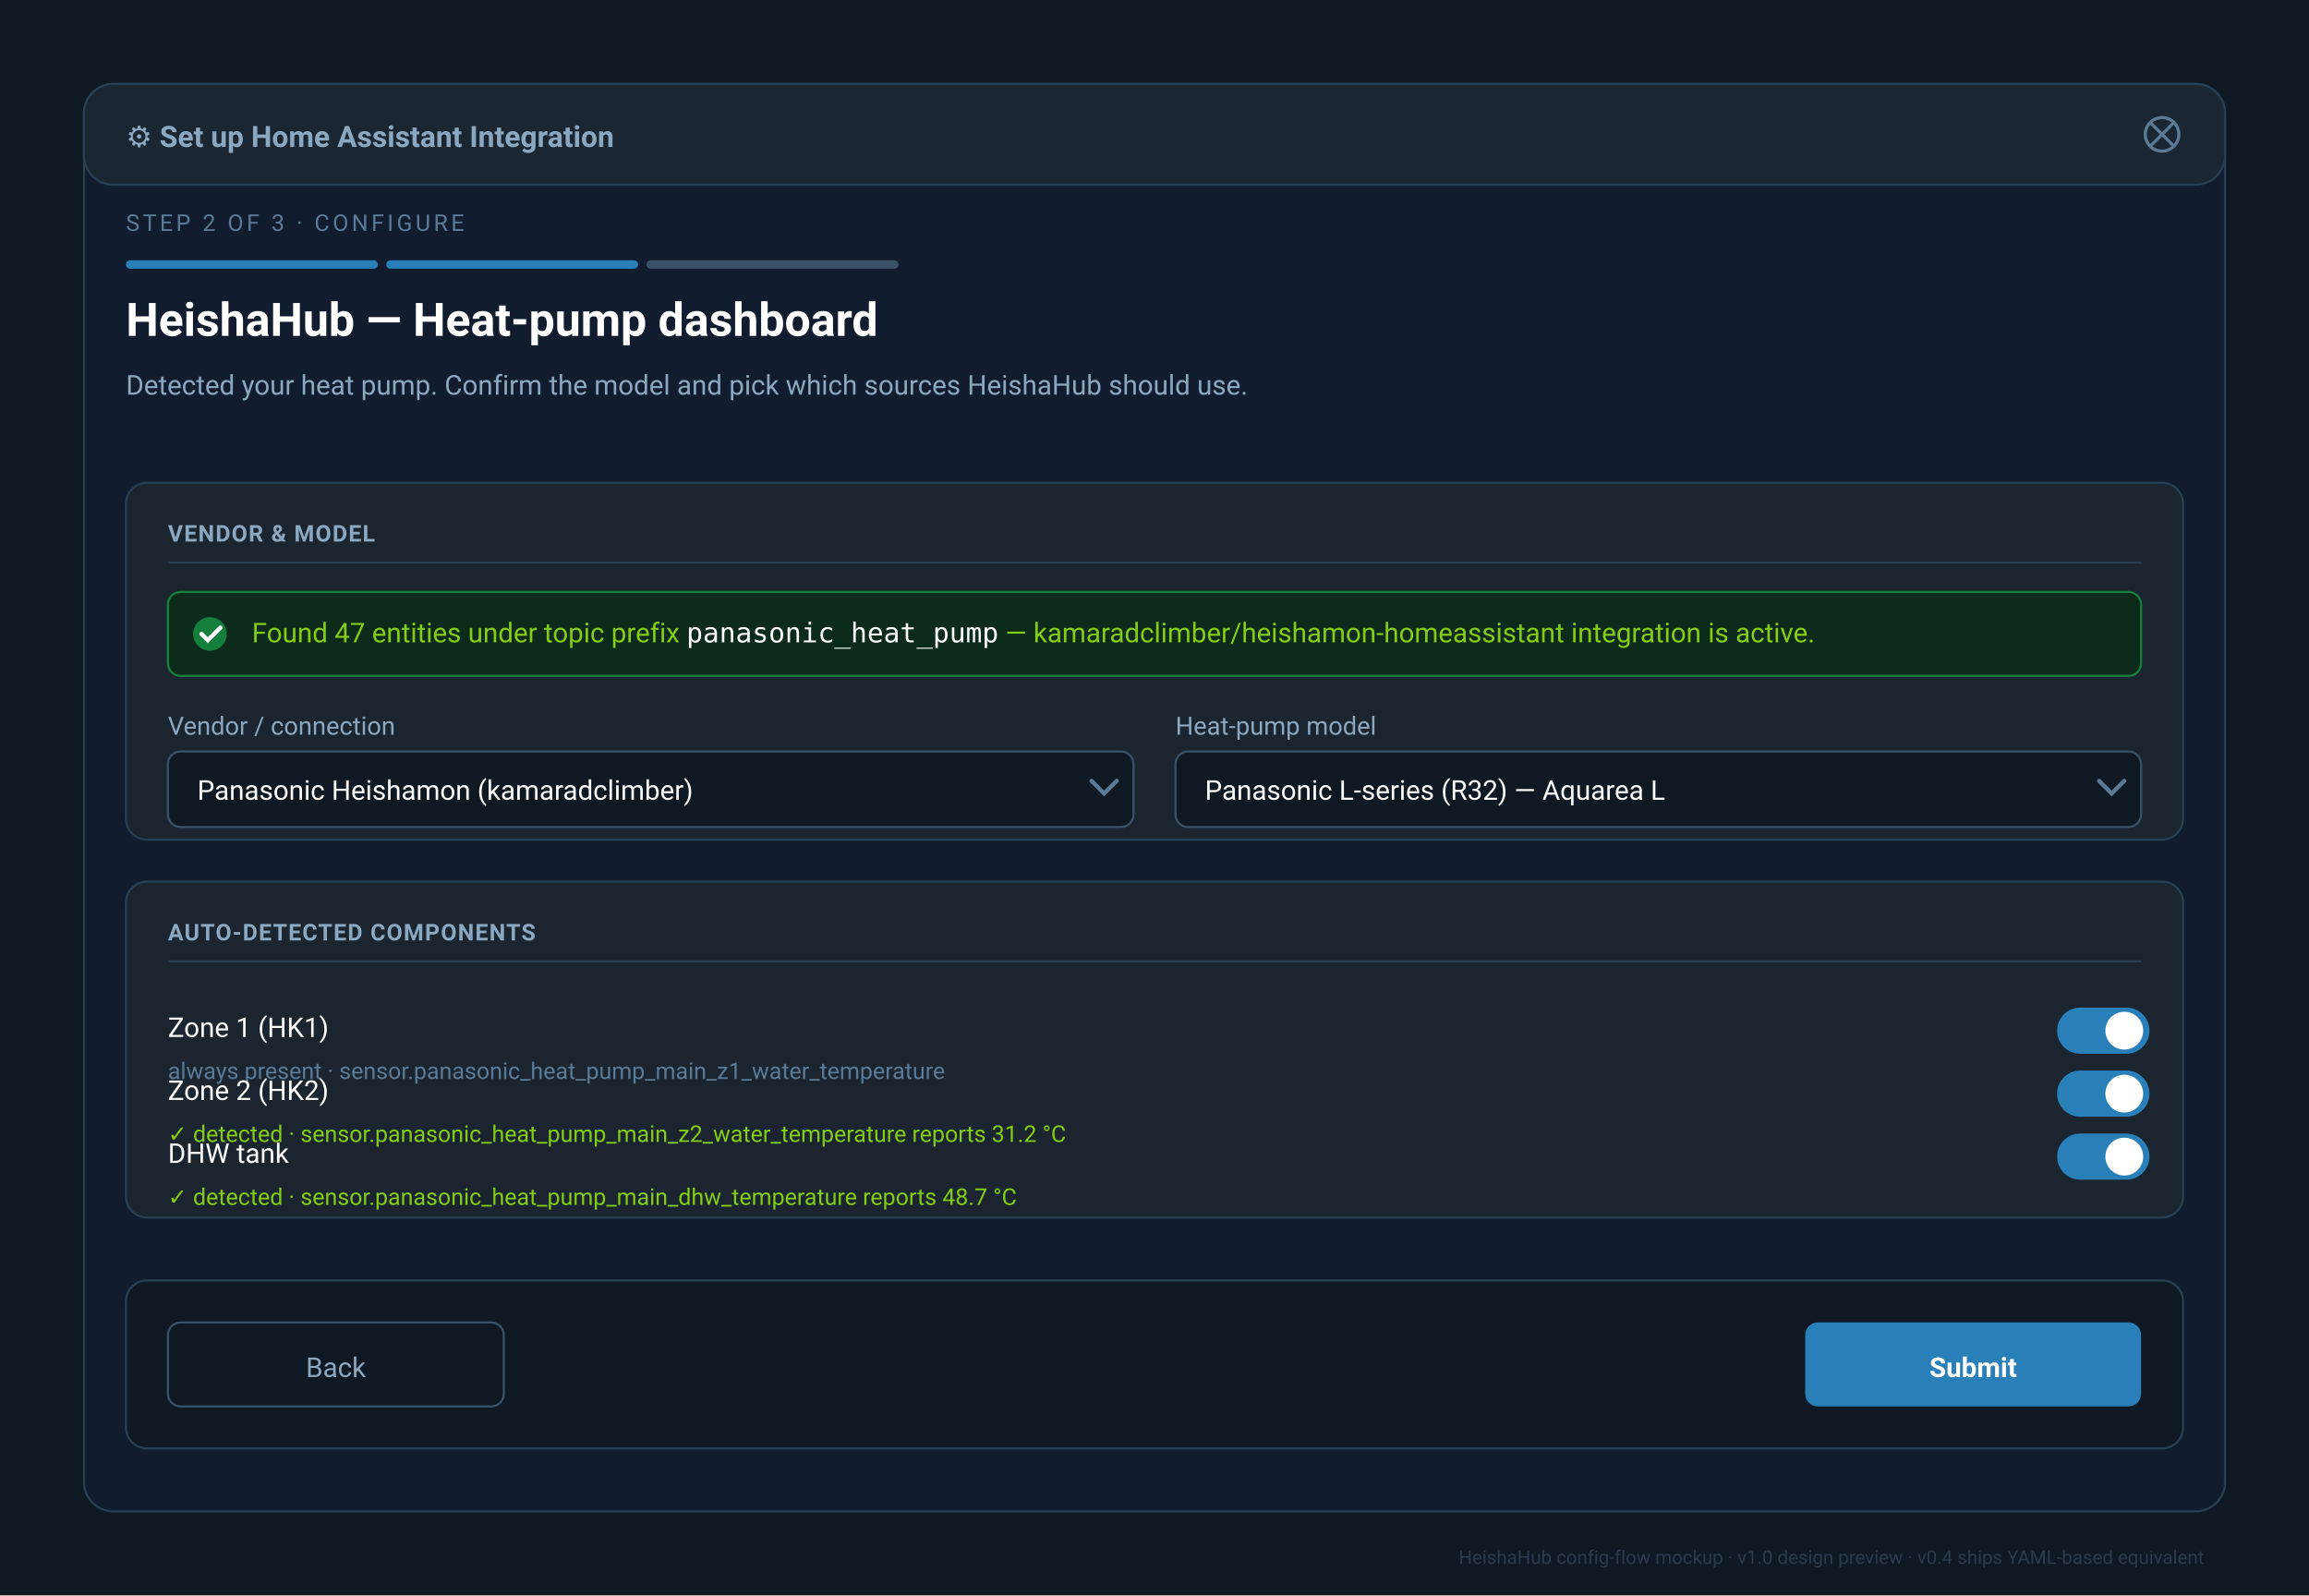
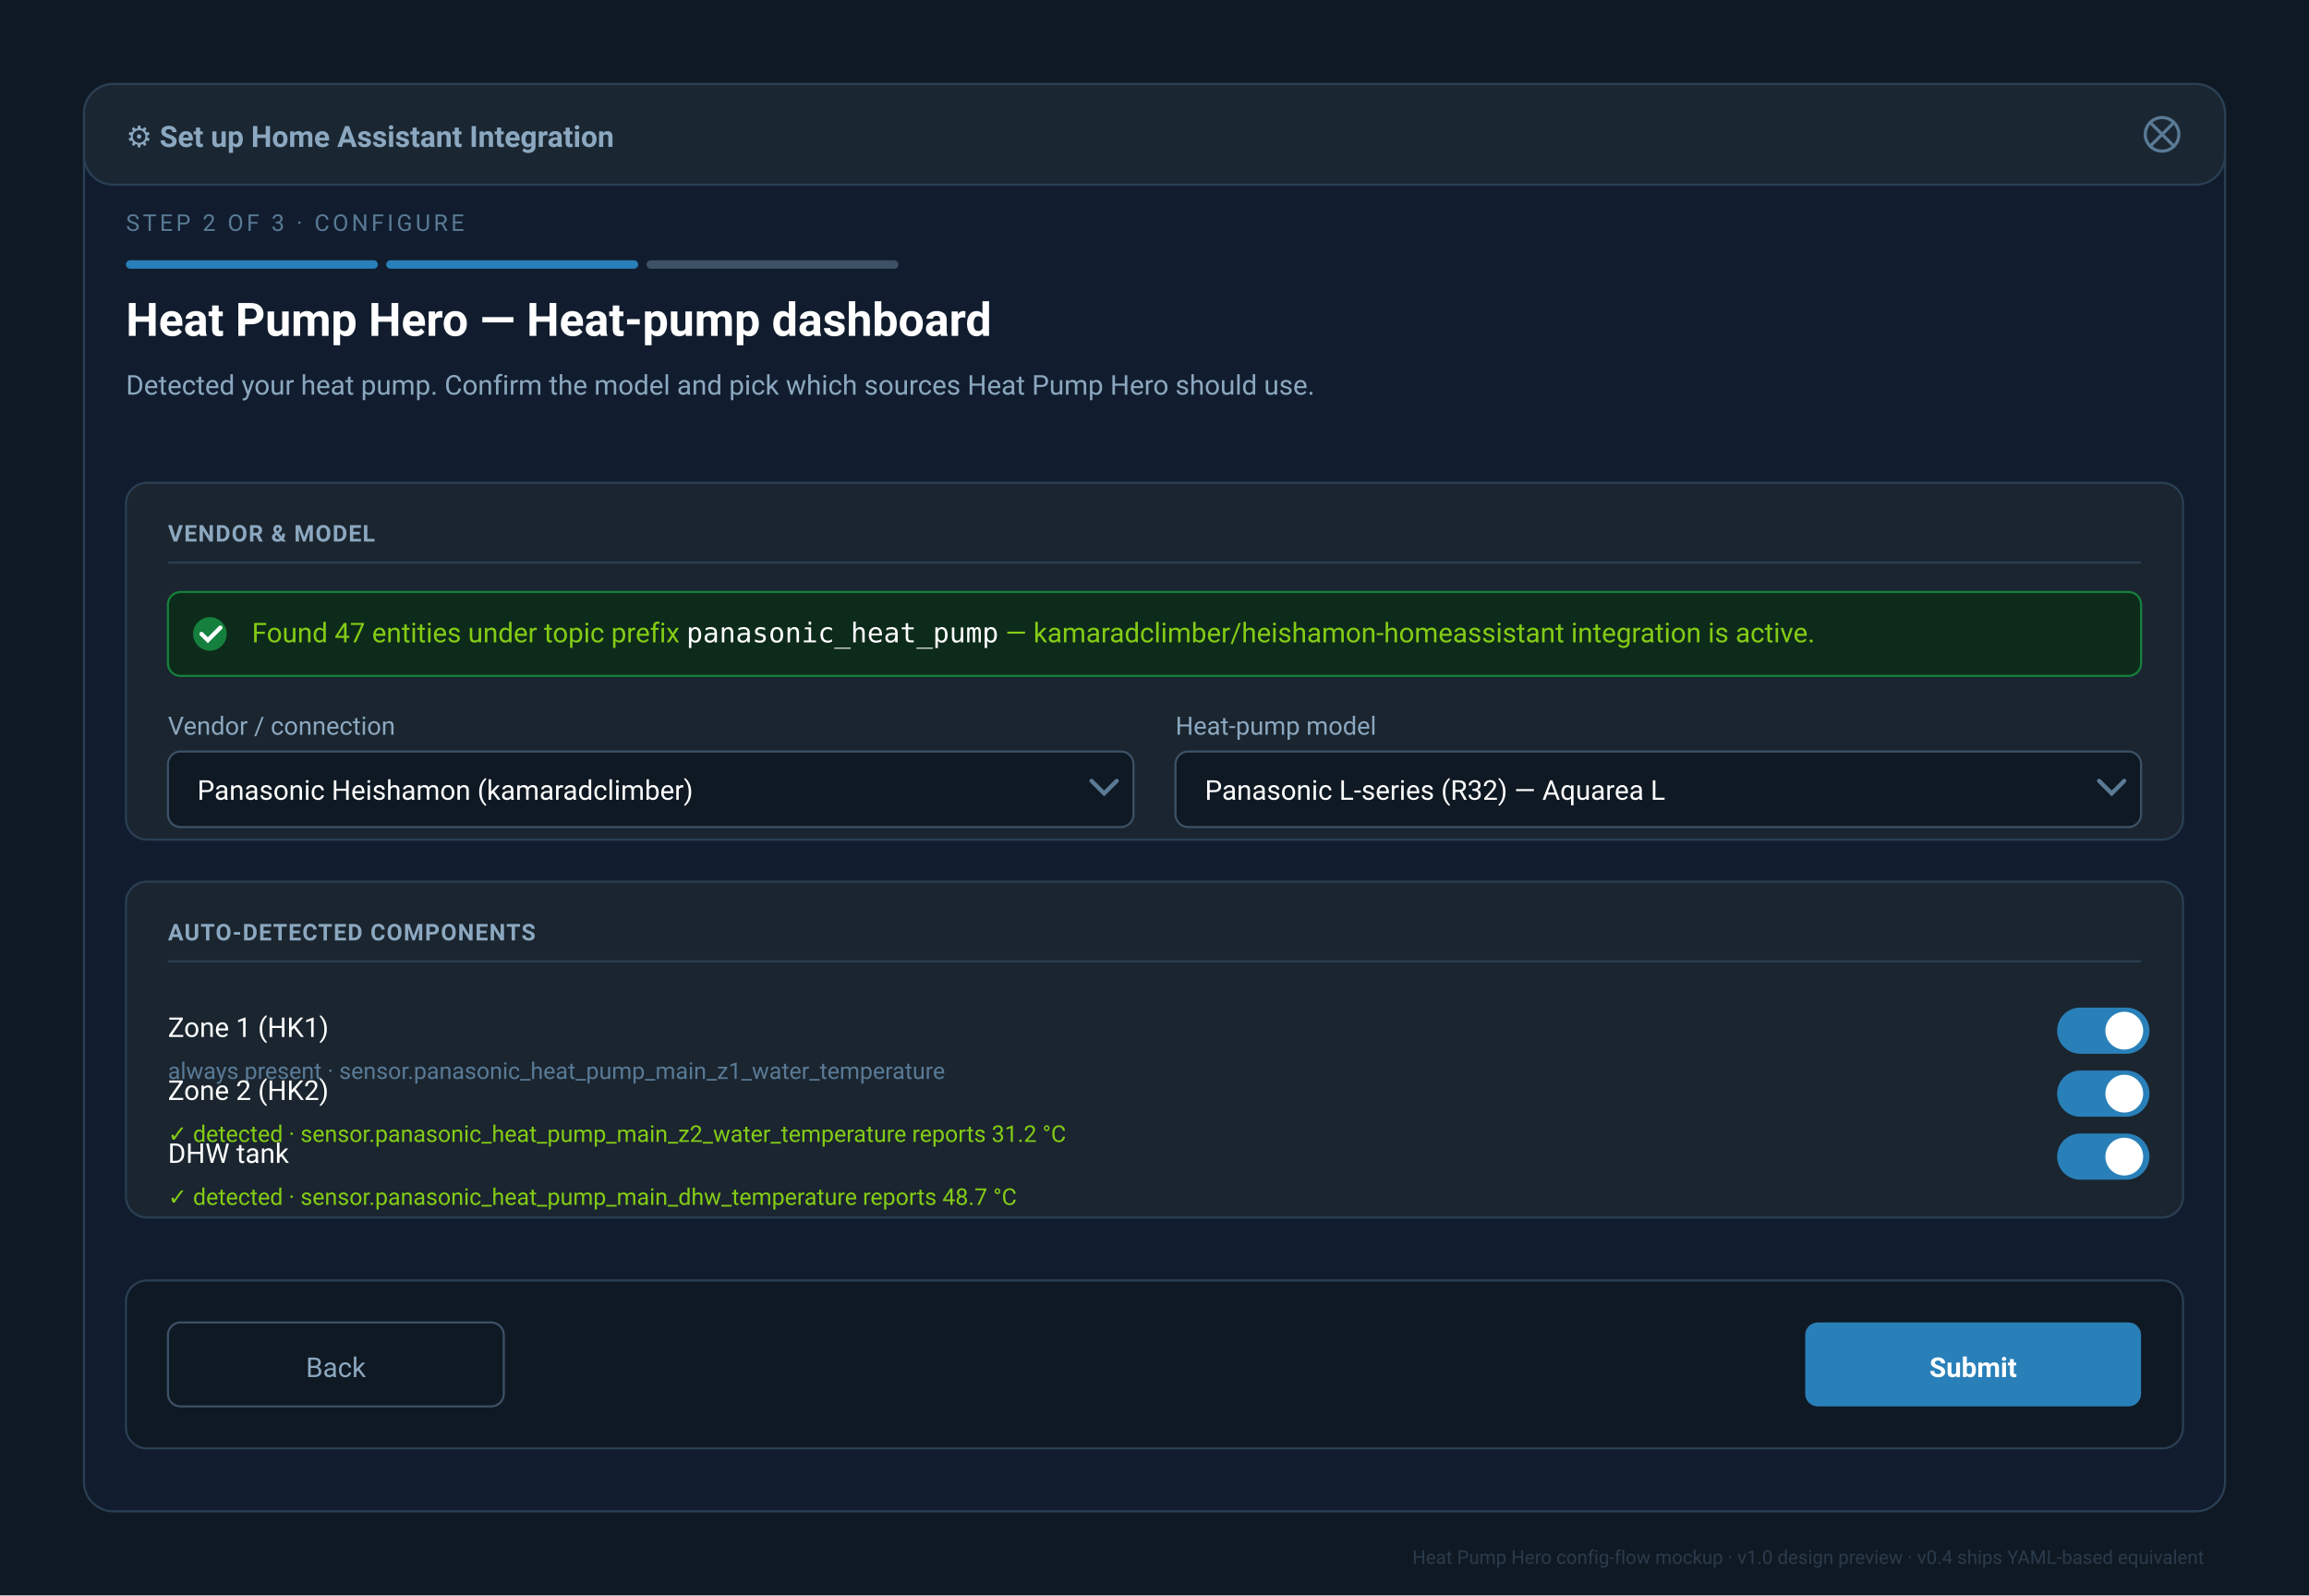
<svg xmlns="http://www.w3.org/2000/svg" viewBox="0 0 1100 760" font-family="'Roboto','Segoe UI',Arial,sans-serif">
  <rect width="1100" height="760" fill="#0f1923" />
  <rect x="40" y="40" width="1020" height="680" rx="14" fill="#111d2e" stroke="#2a3f54" stroke-width="1" />
  <rect x="40" y="40" width="1020" height="48" rx="14" fill="#1a2733" stroke="#2a3f54" stroke-width="1" />
  <text x="60" y="70" fill="#8ca8c0" font-size="14" font-weight="600">⚙ Set up Home Assistant Integration</text>
  <circle cx="1030" cy="64" r="8" fill="none" stroke="#5a7a96" stroke-width="1.5" />
  <line x1="1024" y1="58" x2="1036" y2="70" stroke="#5a7a96" stroke-width="1.5" />
  <line x1="1036" y1="58" x2="1024" y2="70" stroke="#5a7a96" stroke-width="1.5" />
  <g transform="translate(60,110)">
    <text x="0" y="0" fill="#5a7a96" font-size="11" letter-spacing="1.5">STEP 2 OF 3 · CONFIGURE</text>
    <rect x="0" y="14" width="120" height="4" rx="2" fill="#2980b9" />
    <rect x="124" y="14" width="120" height="4" rx="2" fill="#2980b9" />
    <rect x="248" y="14" width="120" height="4" rx="2" fill="#3d5166" />
  </g>
  <g transform="translate(60,160)">
-     <text x="0" y="0" fill="#ffffff" font-size="22" font-weight="600">HeishaHub — Heat-pump dashboard</text>
-     <text x="0" y="28" fill="#8ca8c0" font-size="13">Detected your heat pump. Confirm the model and pick which sources HeishaHub should use.</text>
+     <text x="0" y="0" fill="#ffffff" font-size="22" font-weight="600">Heat Pump Hero — Heat-pump dashboard</text>
+     <text x="0" y="28" fill="#8ca8c0" font-size="13">Detected your heat pump. Confirm the model and pick which sources Heat Pump Hero should use.</text>
  </g>
  <g transform="translate(60,230)">
    <rect width="980" height="170" rx="10" fill="#1a252f" stroke="#2a3f54" stroke-width="1" />
    <text x="20" y="28" fill="#8ca8c0" font-size="11" font-weight="600" letter-spacing="0.5">VENDOR &amp; MODEL</text>
    <line x1="20" y1="38" x2="960" y2="38" stroke="#2a3f54" />
    <rect x="20" y="52" width="940" height="40" rx="6" fill="#0d2b1a" stroke="#15803d" />
    <circle cx="40" cy="72" r="8" fill="#15803d" />
    <path d="M 36 72 L 39 75 L 45 69" stroke="#ffffff" stroke-width="2" fill="none" stroke-linecap="round" />
    <text x="60" y="76" fill="#84cc16" font-size="13">Found 47 entities under topic prefix <tspan font-family="monospace" fill="#ffffff">panasonic_heat_pump</tspan> — kamaradclimber/heishamon-homeassistant integration is active.</text>
    <text x="20" y="120" fill="#8ca8c0" font-size="12">Vendor / connection</text>
    <rect x="20" y="128" width="460" height="36" rx="6" fill="#0f1923" stroke="#3d5166" />
    <text x="34" y="151" fill="#ffffff" font-size="13">Panasonic Heishamon (kamaradclimber)</text>
    <path d="M 460 142 l 6 6 6 -6" stroke="#5a7a96" stroke-width="2" fill="none" stroke-linecap="round" />
    <text x="500" y="120" fill="#8ca8c0" font-size="12">Heat-pump model</text>
    <rect x="500" y="128" width="460" height="36" rx="6" fill="#0f1923" stroke="#3d5166" />
    <text x="514" y="151" fill="#ffffff" font-size="13">Panasonic L-series (R32) — Aquarea L</text>
    <path d="M 940 142 l 6 6 6 -6" stroke="#5a7a96" stroke-width="2" fill="none" stroke-linecap="round" />
  </g>
  <g transform="translate(60,420)">
    <rect width="980" height="160" rx="10" fill="#1a252f" stroke="#2a3f54" stroke-width="1" />
    <text x="20" y="28" fill="#8ca8c0" font-size="11" font-weight="600" letter-spacing="0.5">AUTO-DETECTED COMPONENTS</text>
    <line x1="20" y1="38" x2="960" y2="38" stroke="#2a3f54" />
    <g transform="translate(20,60)">
      <text x="0" y="14" fill="#ffffff" font-size="13">Zone 1 (HK1)</text>
      <text x="0" y="34" fill="#5a7a96" font-size="11">always present · sensor.panasonic_heat_pump_main_z1_water_temperature</text>
      <rect x="900" y="0" width="44" height="22" rx="11" fill="#2980b9" />
      <circle cx="932" cy="11" r="9" fill="#ffffff" />
    </g>
    <g transform="translate(20,90)">
      <text x="0" y="14" fill="#ffffff" font-size="13">Zone 2 (HK2)</text>
      <text x="0" y="34" fill="#84cc16" font-size="11">✓ detected · sensor.panasonic_heat_pump_main_z2_water_temperature reports 31.2 °C</text>
      <rect x="900" y="0" width="44" height="22" rx="11" fill="#2980b9" />
      <circle cx="932" cy="11" r="9" fill="#ffffff" />
    </g>
    <g transform="translate(20,120)">
      <text x="0" y="14" fill="#ffffff" font-size="13">DHW tank</text>
      <text x="0" y="34" fill="#84cc16" font-size="11">✓ detected · sensor.panasonic_heat_pump_main_dhw_temperature reports 48.7 °C</text>
      <rect x="900" y="0" width="44" height="22" rx="11" fill="#2980b9" />
      <circle cx="932" cy="11" r="9" fill="#ffffff" />
    </g>
  </g>
  <g transform="translate(60,610)">
    <rect width="980" height="80" rx="10" fill="#0f1923" stroke="#2a3f54" stroke-width="1" />
    <rect x="20" y="20" width="160" height="40" rx="6" fill="transparent" stroke="#3d5166" />
    <text x="100" y="46" text-anchor="middle" fill="#8ca8c0" font-size="13">Back</text>
    <rect x="800" y="20" width="160" height="40" rx="6" fill="#2980b9" />
    <text x="880" y="46" text-anchor="middle" fill="#ffffff" font-size="13" font-weight="600">Submit</text>
  </g>
-   <text x="1050" y="745" text-anchor="end" fill="#3d5166" font-size="9" opacity="0.6">HeishaHub config-flow mockup · v1.0 design preview · v0.4 ships YAML-based equivalent</text>
+   <text x="1050" y="745" text-anchor="end" fill="#3d5166" font-size="9" opacity="0.6">Heat Pump Hero config-flow mockup · v1.0 design preview · v0.4 ships YAML-based equivalent</text>
</svg>
